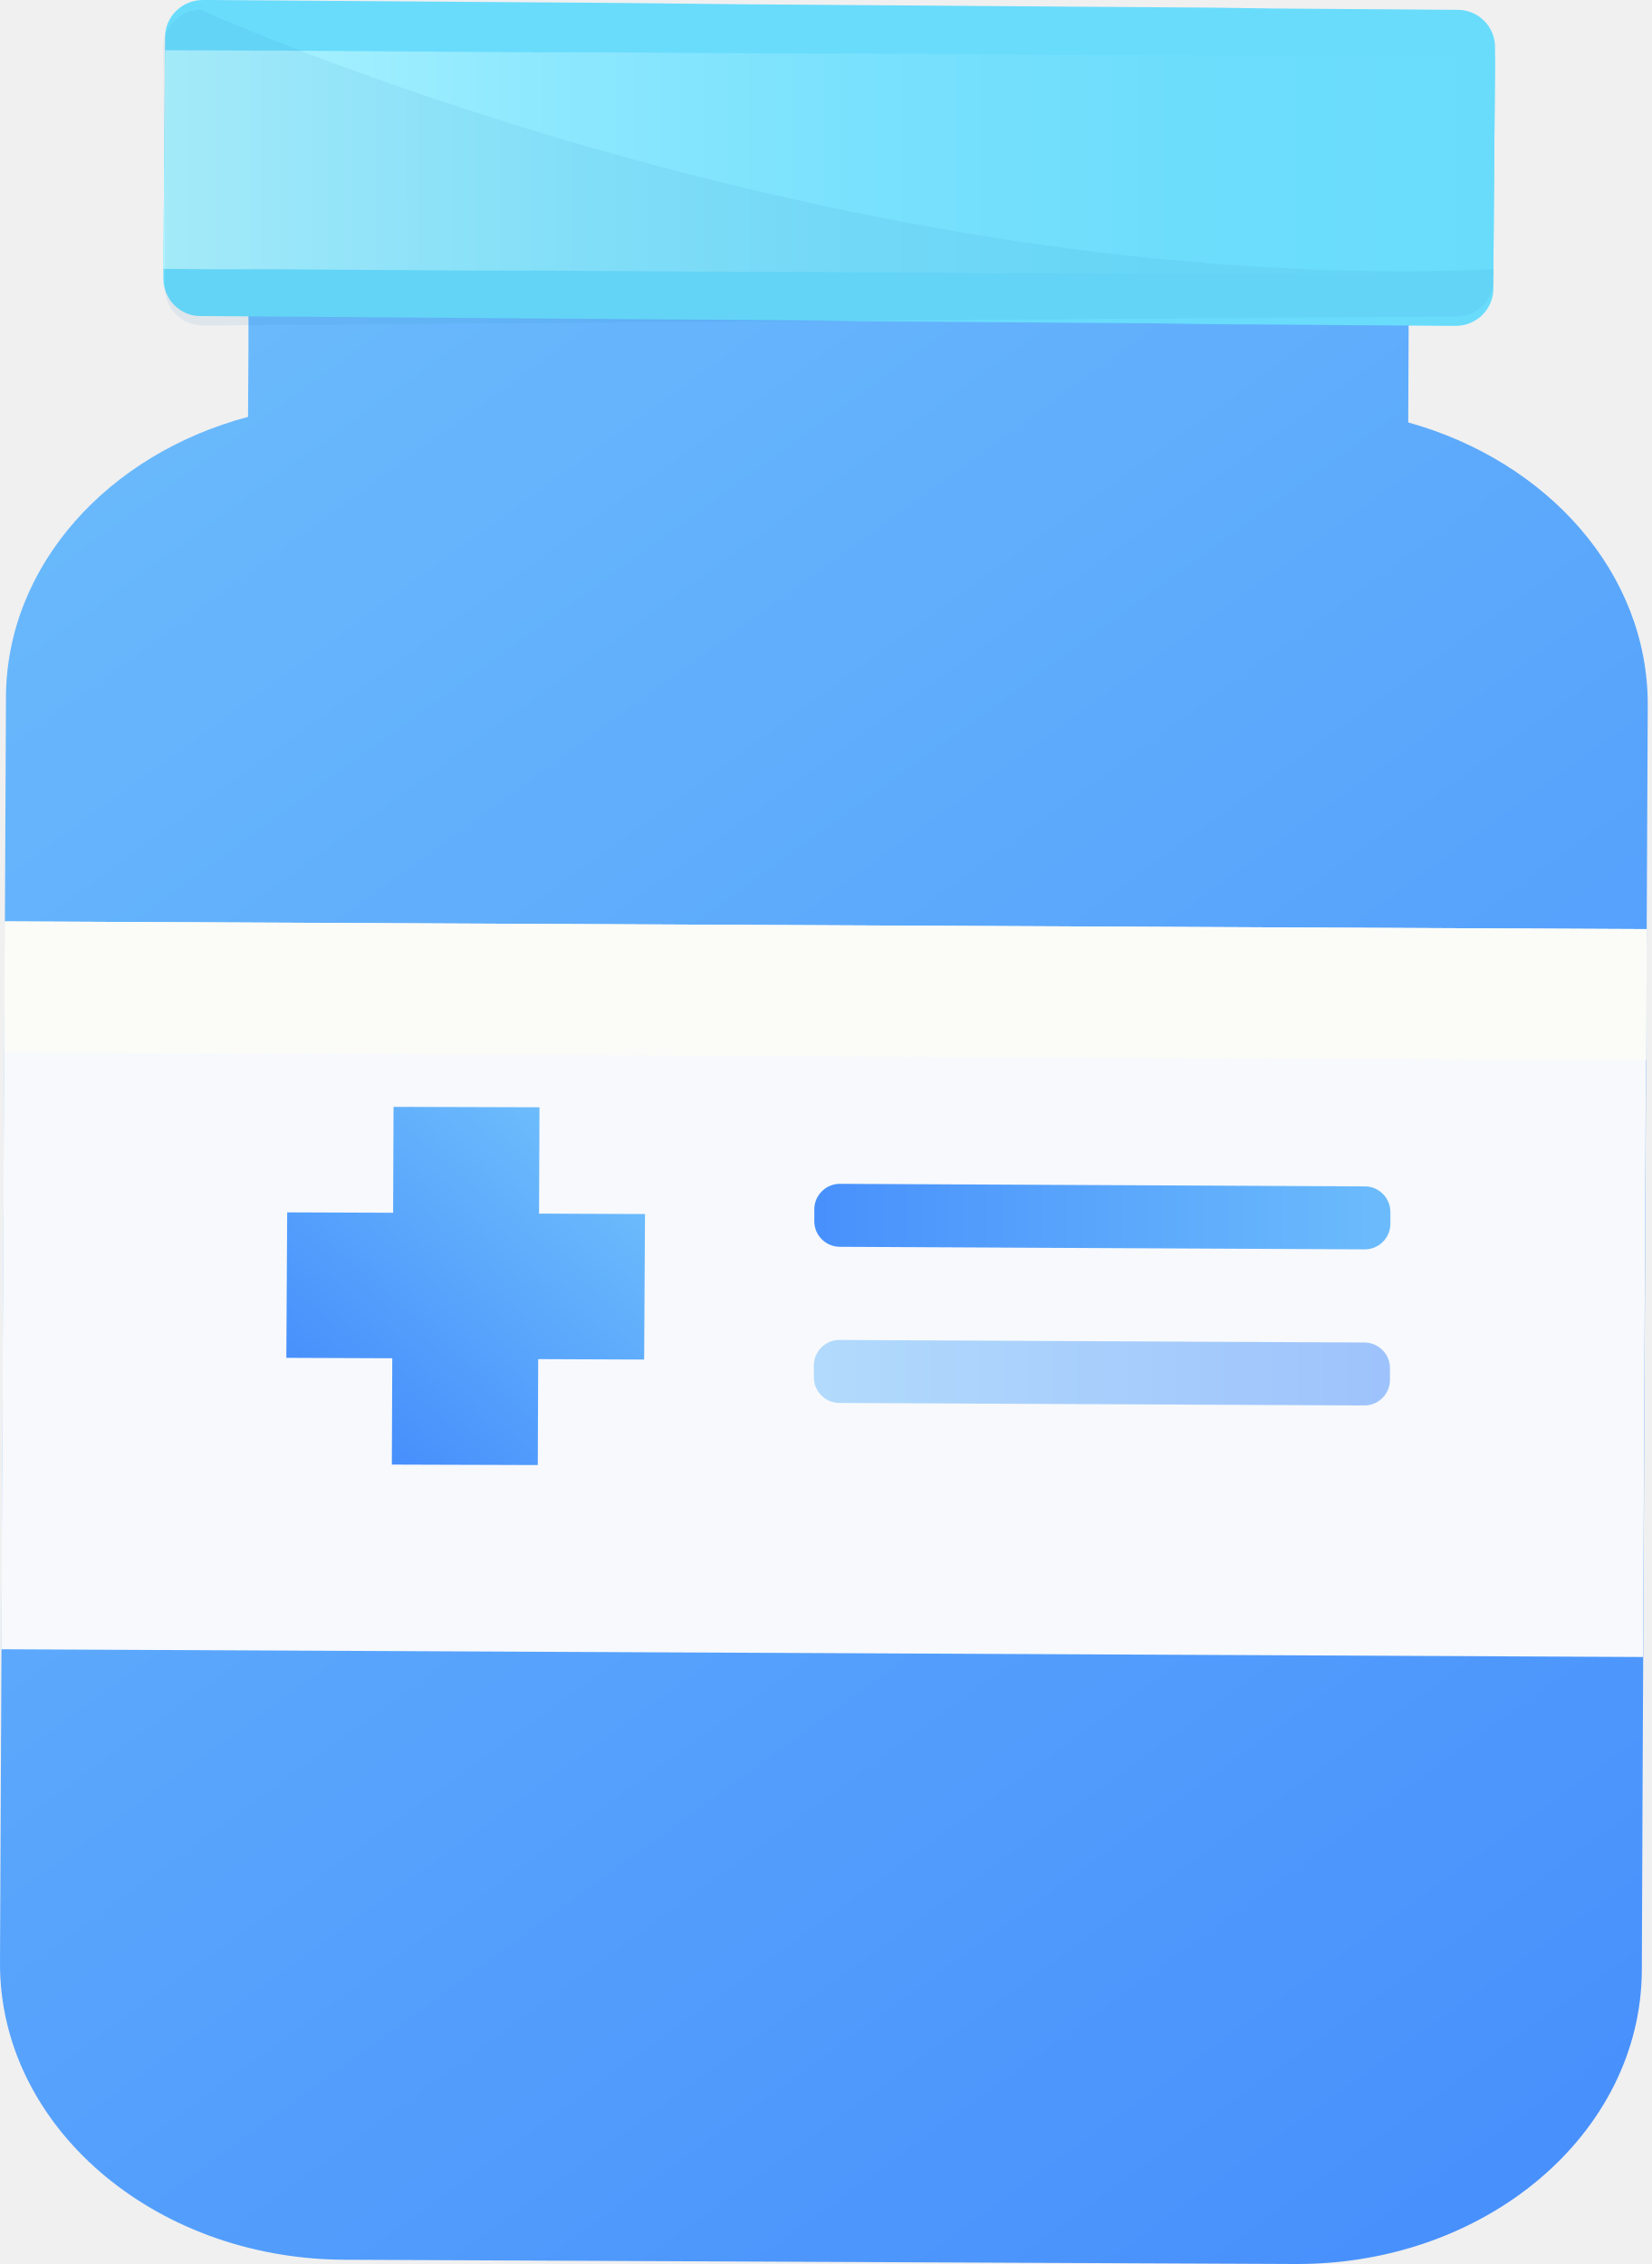
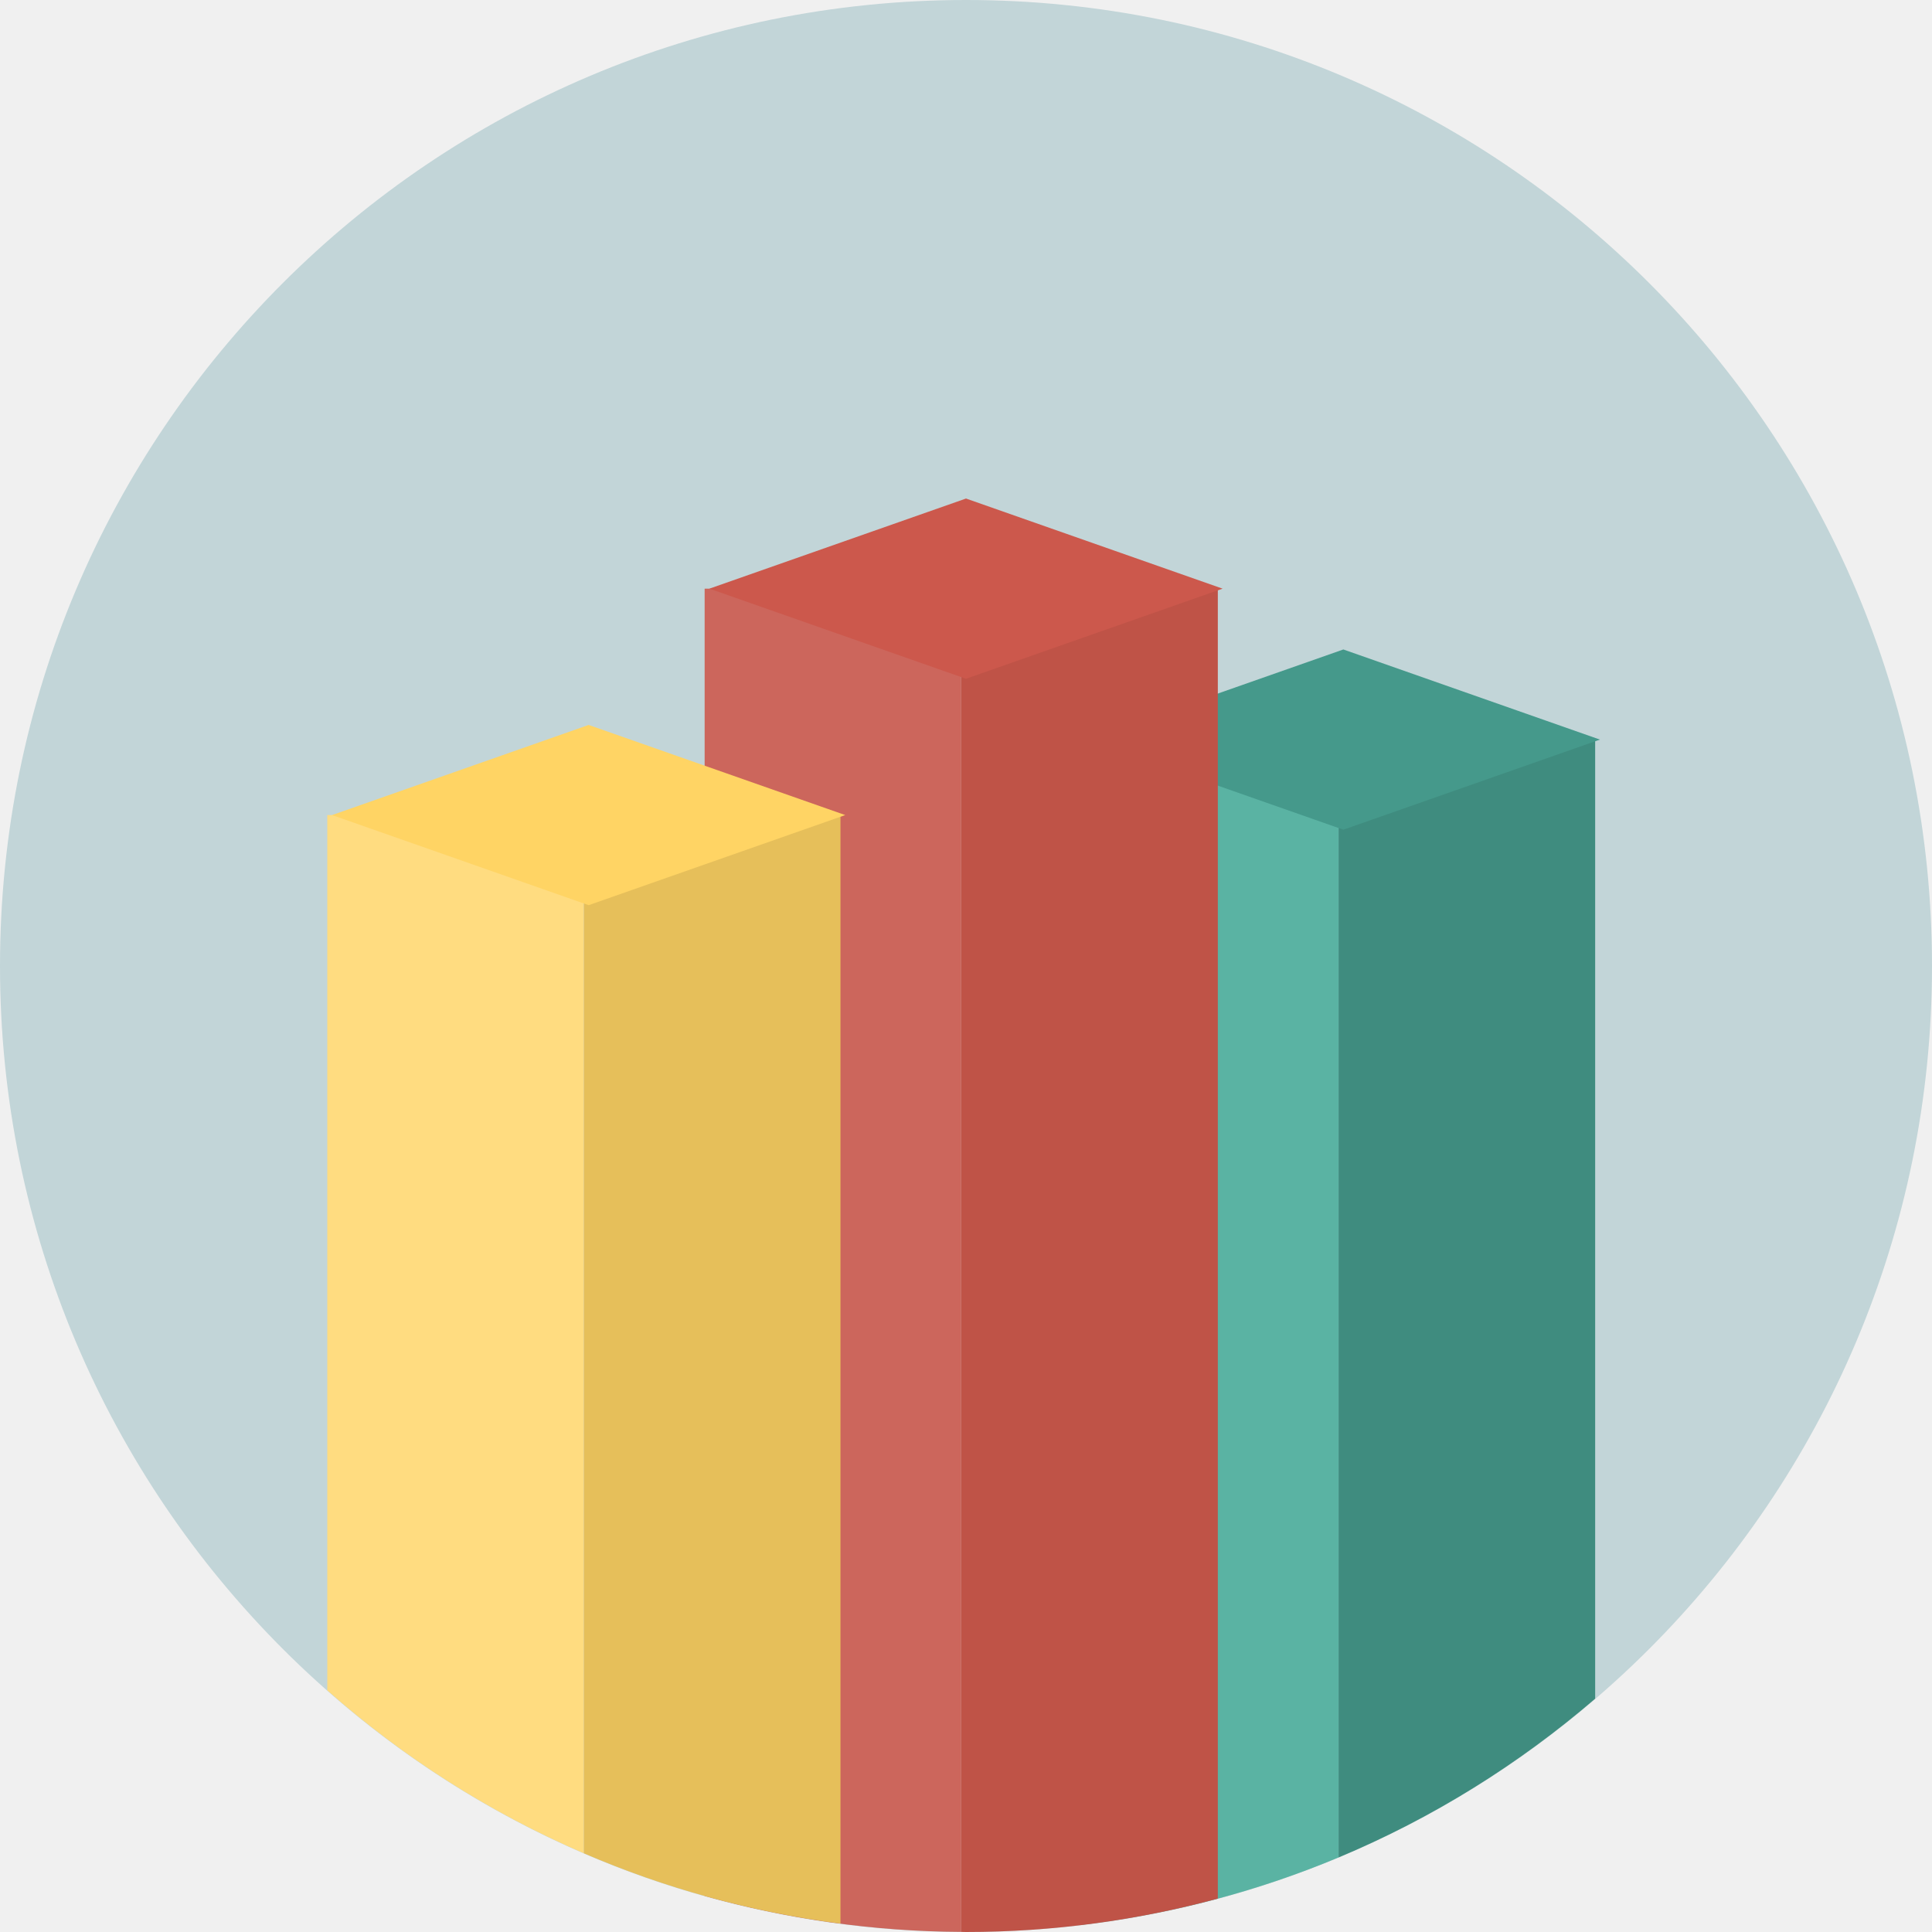
- <svg xmlns="http://www.w3.org/2000/svg" width="62" height="85" viewBox="0 0 62 85" fill="none">
-   <g clip-path="url(#clip0)">
-     <path d="M61.857 26.481L61.666 66.281L61.634 73.98C61.602 80.097 55.788 85.032 48.633 85L12.889 84.84C5.75 84.792 -0.032 79.809 1.18176e-07 73.676L0.224 26.177C0.24 21.226 4.073 17.041 9.311 15.652L9.327 13.097V11.787L52.881 11.995L52.865 15.86C58.088 17.313 61.873 21.514 61.857 26.481Z" fill="url(#paint0_linear)" />
-     <path d="M56.124 1.773V2.124L56.092 6.277L56.06 10.35V10.845C56.06 11.611 55.421 12.234 54.654 12.234H54.319L52.211 12.218L49.895 12.202L47.787 12.186L45.471 12.17L43.331 12.138L41.015 12.122L38.906 12.106L36.575 12.09L34.45 12.074L32.135 12.058L30.026 12.027L27.71 12.011L25.602 11.995L23.27 11.979L21.146 11.963L18.846 11.947L16.738 11.931L14.422 11.915L12.298 11.899L9.982 11.883L7.858 11.867H7.523C6.756 11.867 6.133 11.228 6.133 10.461V10.445V10.094L6.197 1.885V1.39C6.197 0.623 6.836 0 7.618 0H7.954L12.394 0.032L16.834 0.064L18.958 0.08L21.274 0.096L23.382 0.112L27.806 0.16L30.122 0.176L32.23 0.192L34.546 0.208L36.654 0.224L38.97 0.24L41.079 0.256L43.394 0.272L45.503 0.287L47.85 0.319L49.959 0.335L52.275 0.351L54.399 0.367H54.734C55.517 0.383 56.124 1.006 56.124 1.773Z" fill="url(#paint1_linear)" />
-     <path d="M56.124 2.14L56.092 6.277L56.06 10.35L54.159 10.334L51.636 10.318L49.32 10.302H46.78L44.465 10.286L41.941 10.27L39.625 10.254H37.086L34.77 10.238L32.23 10.222L29.93 10.206H27.391L25.075 10.19L22.536 10.174L20.22 10.158H17.696L15.38 10.142L12.841 10.126L10.525 10.11H8.002L6.133 10.094L6.197 1.885L10.637 1.901L15.476 1.933L17.792 1.949L20.332 1.964H22.648L27.487 1.996L30.026 2.012H32.342L34.882 2.028L37.181 2.044L39.721 2.06H42.037L44.576 2.076L46.876 2.092L49.416 2.108H51.731L54.271 2.124L56.124 2.14Z" fill="url(#paint2_linear)" />
-     <path d="M61.81 34.884L0.177 34.593L0.048 61.92L61.681 62.211L61.81 34.884Z" fill="#F7F9FC" />
-     <path d="M61.822 34.884L0.188 34.593L0.164 39.512L61.798 39.803L61.822 34.884Z" fill="#FBFCF7" />
-     <path d="M24.213 45.58L20.236 45.564L20.252 41.572L14.774 41.556L14.758 45.532L10.781 45.517L10.749 50.979L14.726 50.995L14.71 54.987L20.188 55.004L20.204 51.027L24.181 51.043L24.213 45.58Z" fill="url(#paint3_linear)" />
-     <path d="M51.236 46.906L31.528 46.81C31.001 46.81 30.569 46.379 30.569 45.852V45.405C30.569 44.878 31.001 44.446 31.528 44.446L51.236 44.542C51.763 44.542 52.195 44.974 52.195 45.501V45.948C52.195 46.475 51.763 46.906 51.236 46.906Z" fill="url(#paint4_linear)" />
-     <path opacity="0.5" d="M51.22 52.767L31.512 52.672C30.985 52.672 30.553 52.24 30.553 51.713V51.266C30.553 50.739 30.985 50.308 31.512 50.308L51.22 50.404C51.748 50.404 52.179 50.835 52.179 51.362V51.809C52.179 52.336 51.748 52.767 51.22 52.767Z" fill="url(#paint5_linear)" />
-     <path opacity="0.08" d="M6.133 1.773V2.124L6.165 6.277L6.197 10.334V10.829C6.197 11.595 6.836 12.218 7.602 12.218H7.938L10.062 12.202L12.378 12.186L14.486 12.17L16.802 12.154L18.91 12.138L21.226 12.122L23.334 12.106L25.65 12.09L27.774 12.074L30.09 12.059L32.198 12.043L34.514 12.027L36.623 12.011L38.938 11.995L41.063 11.979L43.378 11.963L45.487 11.947L47.803 11.931L49.911 11.915L52.227 11.899L54.351 11.883H54.686C55.453 11.883 56.076 11.244 56.076 10.477V10.461V10.11C31.368 11.18 7.523 0.367 7.523 0.367C6.756 0.383 6.133 1.006 6.133 1.773Z" fill="#1A6FB5" />
-   </g>
-   <defs>
-     <linearGradient id="paint0_linear" x1="-2.08595e-07" y1="11.333" x2="57.139" y2="90.194" gradientUnits="userSpaceOnUse">
-       <stop stop-color="#6CBCFC" />
-       <stop offset="1" stop-color="#458DFC" />
-     </linearGradient>
-     <linearGradient id="paint1_linear" x1="-629.93" y1="-39.931" x2="-27.604" y2="2.022" gradientUnits="userSpaceOnUse">
-       <stop stop-color="#B0F4FF" />
-       <stop offset="0.053" stop-color="#A9F2FF" />
-       <stop offset="0.288" stop-color="#8DE8FE" />
-       <stop offset="0.525" stop-color="#79E1FD" />
-       <stop offset="0.762" stop-color="#6DDDFC" />
-       <stop offset="1" stop-color="#69DCFC" />
-     </linearGradient>
-     <linearGradient id="paint2_linear" x1="6.14" y1="6.113" x2="56.126" y2="6.113" gradientUnits="userSpaceOnUse">
-       <stop stop-color="#B0F4FF" />
-       <stop offset="0.053" stop-color="#A9F2FF" />
-       <stop offset="0.288" stop-color="#8DE8FE" />
-       <stop offset="0.525" stop-color="#79E1FD" />
-       <stop offset="0.762" stop-color="#6DDDFC" />
-       <stop offset="1" stop-color="#69DCFC" />
-     </linearGradient>
-     <linearGradient id="paint3_linear" x1="21.978" y1="43.095" x2="12.598" y2="53.912" gradientUnits="userSpaceOnUse">
-       <stop stop-color="#6CBCFC" />
-       <stop offset="1" stop-color="#458DFC" />
-     </linearGradient>
-     <linearGradient id="paint4_linear" x1="52.385" y1="45.671" x2="28.887" y2="45.671" gradientUnits="userSpaceOnUse">
-       <stop stop-color="#6CBCFC" />
-       <stop offset="1" stop-color="#458DFC" />
-     </linearGradient>
-     <linearGradient id="paint5_linear" x1="30.552" y1="51.532" x2="52.179" y2="51.532" gradientUnits="userSpaceOnUse">
-       <stop stop-color="#6CBCFC" />
-       <stop offset="1" stop-color="#458DFC" />
-     </linearGradient>
-     <clipPath id="clip0">
-       <rect width="61.857" height="85" fill="white" />
-     </clipPath>
-   </defs>
+ <svg xmlns="http://www.w3.org/2000/svg" version="1.1" id="Layer_1" x="0px" y="0px" viewBox="0 0 512 512" style="enable-background:new 0 0 512 512;" xml:space="preserve">
+   <circle style="fill:#C2D5D8;" cx="256" cy="256" r="256" />
+   <path style="fill:#5AB3A3;" d="M286.736,510.092c23.828-2.852,46.656-8.916,68-17.852V196h-68V510.092z" />
+   <path style="fill:#3F8C7F;" d="M354.736,492.244c24.924-10.424,47.812-24.724,68-42.076V196h-68V492.244z" />
+   <polygon style="fill:#45998B;" points="424,196 356,219.88 288,196 356,172.116 " />
+   <path style="fill:#CC665C;" d="M186.736,502.436c21.652,6.076,44.436,9.416,68,9.532V156h-68V502.436z" />
+   <path style="fill:#BF5347;" d="M254.736,511.968c0.424,0,0.84,0.032,1.264,0.032c23.092,0,45.452-3.108,66.736-8.844V156h-68  V511.968z" />
+   <polygon style="fill:#CC584C;" points="324,156 256,179.88 188,156 256,132.116 " />
+   <path style="fill:#FFDC80;" d="M86.736,447.976c20.116,17.752,43.016,32.4,68,43.172V216h-68  C86.736,216,86.736,447.976,86.736,447.976z" />
+   <path style="fill:#E6BF5A;" d="M154.736,491.148c21.324,9.196,44.148,15.532,68,18.624V216h-68V491.148z" />
+   <polygon style="fill:#FFD464;" points="224,216 156,239.88 88,216 156,192.116 " />
+   <g>
+ </g>
+   <g>
+ </g>
+   <g>
+ </g>
+   <g>
+ </g>
+   <g>
+ </g>
+   <g>
+ </g>
+   <g>
+ </g>
+   <g>
+ </g>
+   <g>
+ </g>
+   <g>
+ </g>
+   <g>
+ </g>
+   <g>
+ </g>
+   <g>
+ </g>
+   <g>
+ </g>
+   <g>
+ </g>
</svg>
